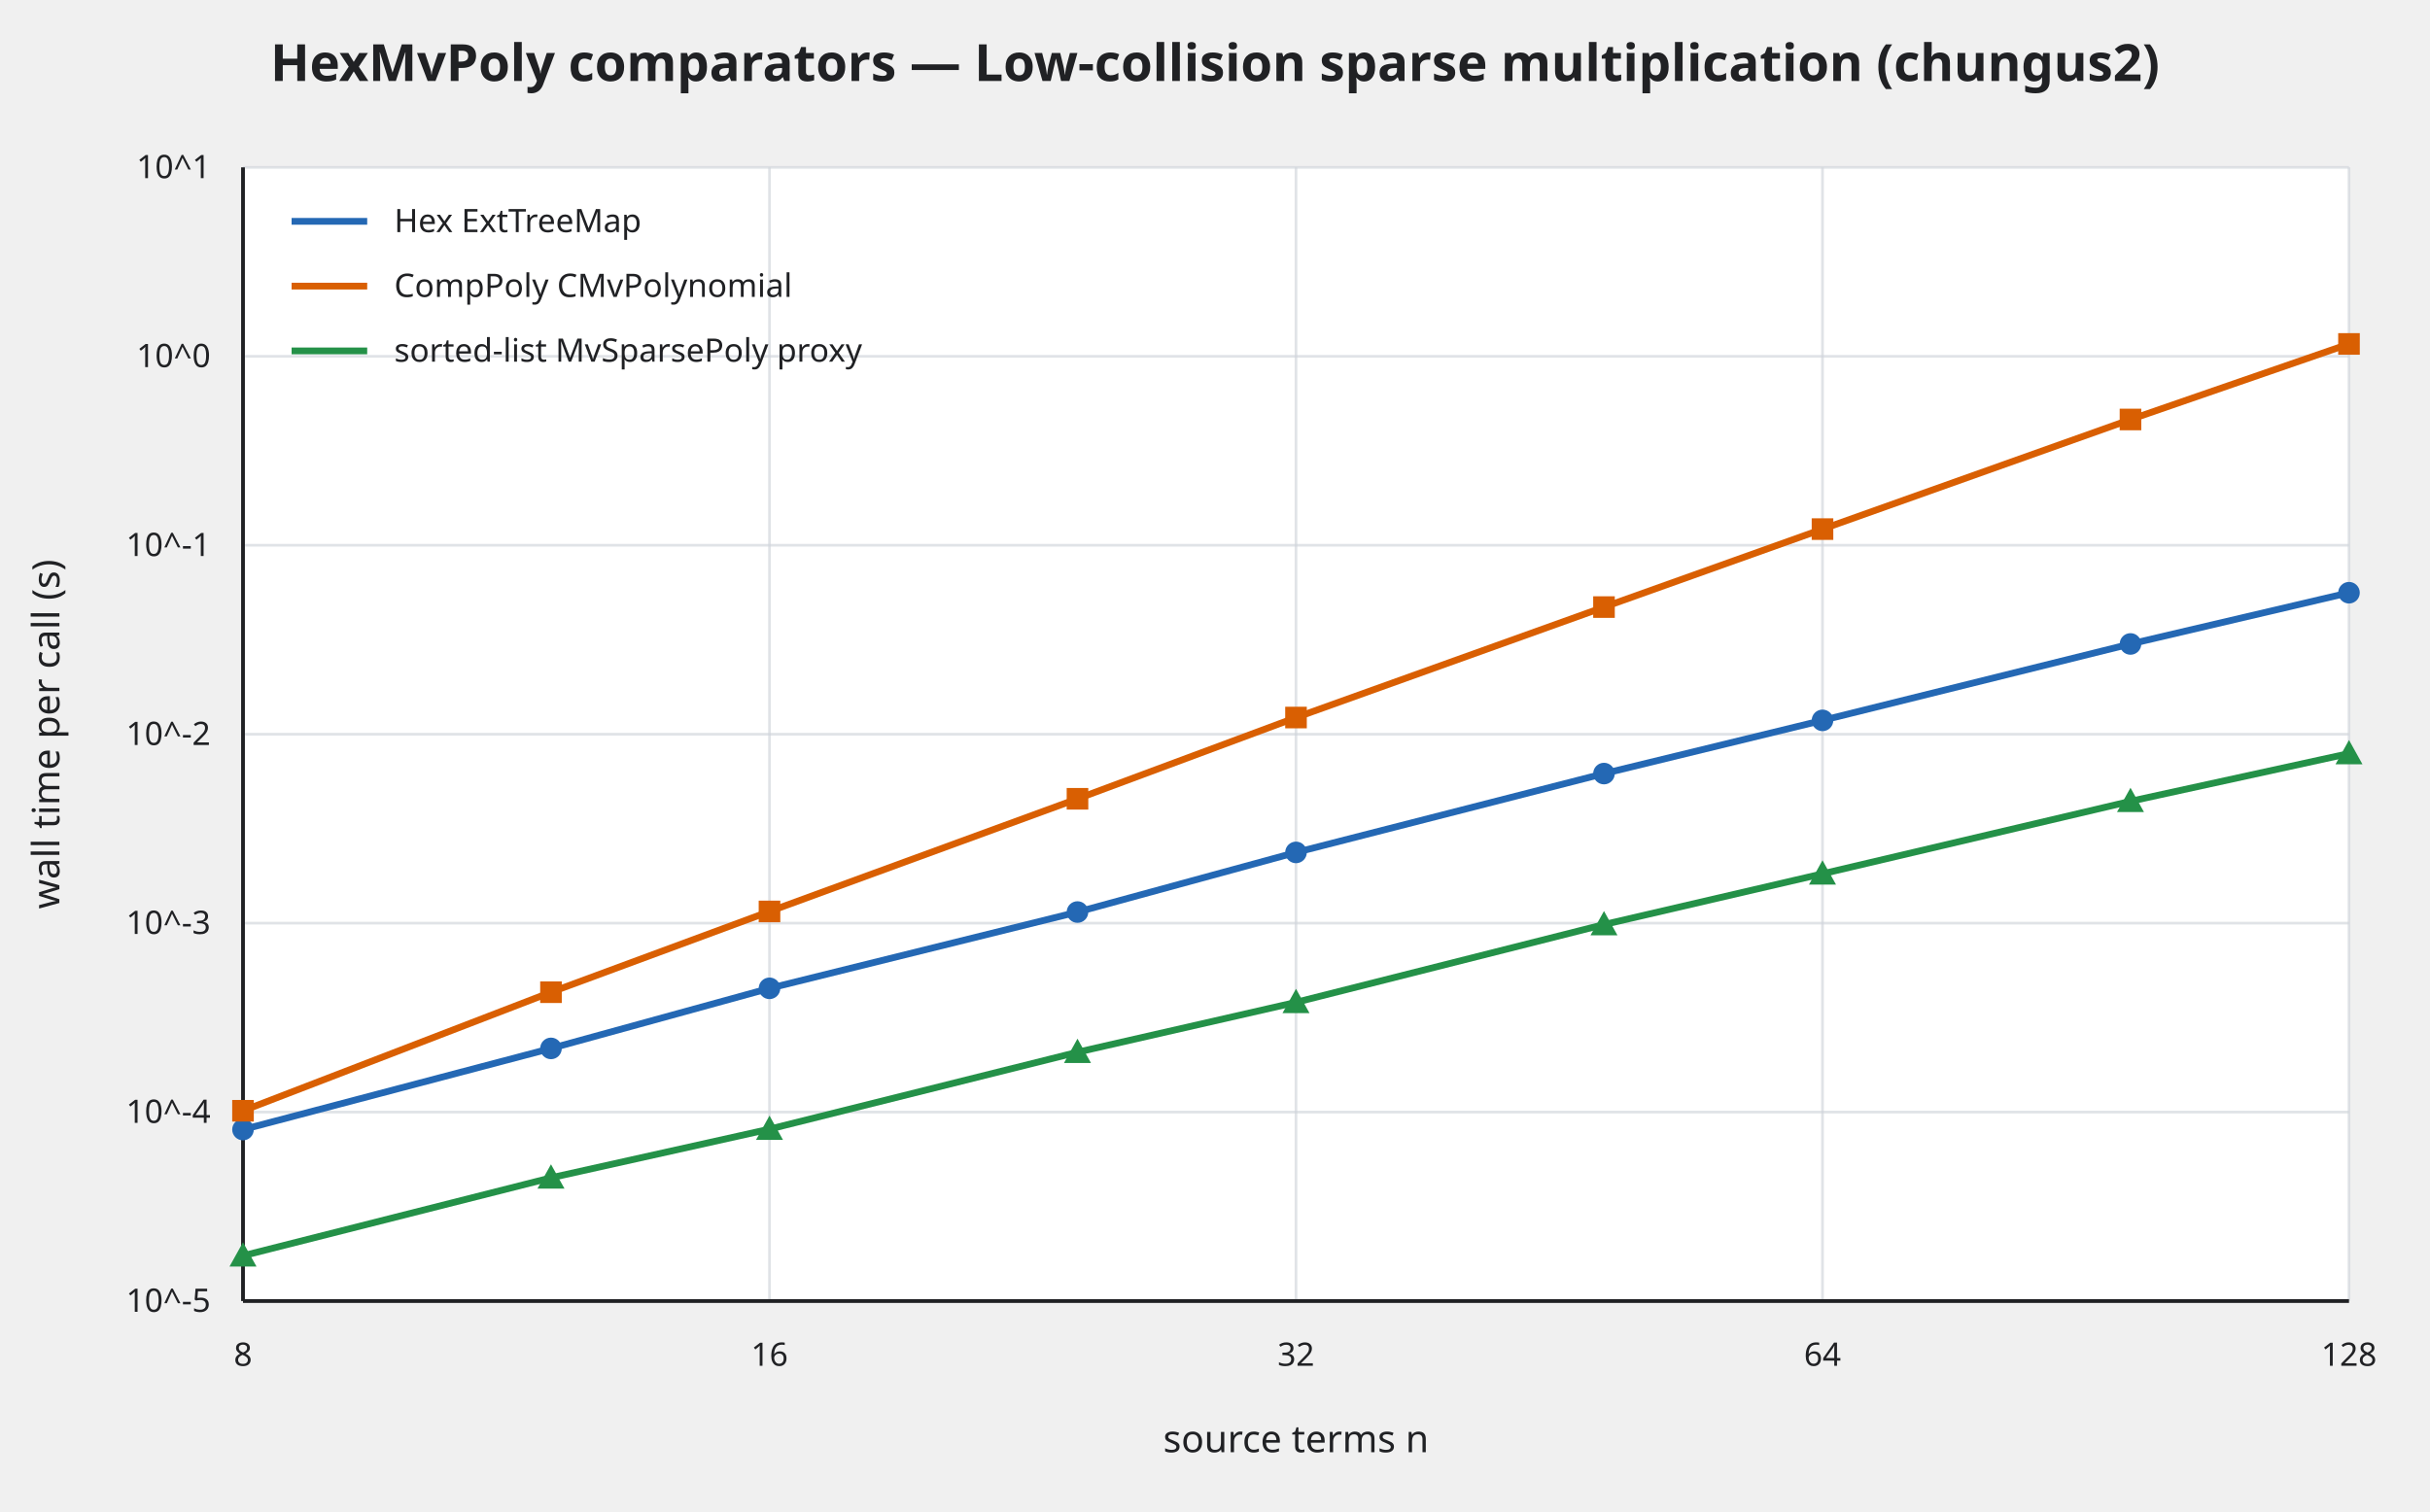
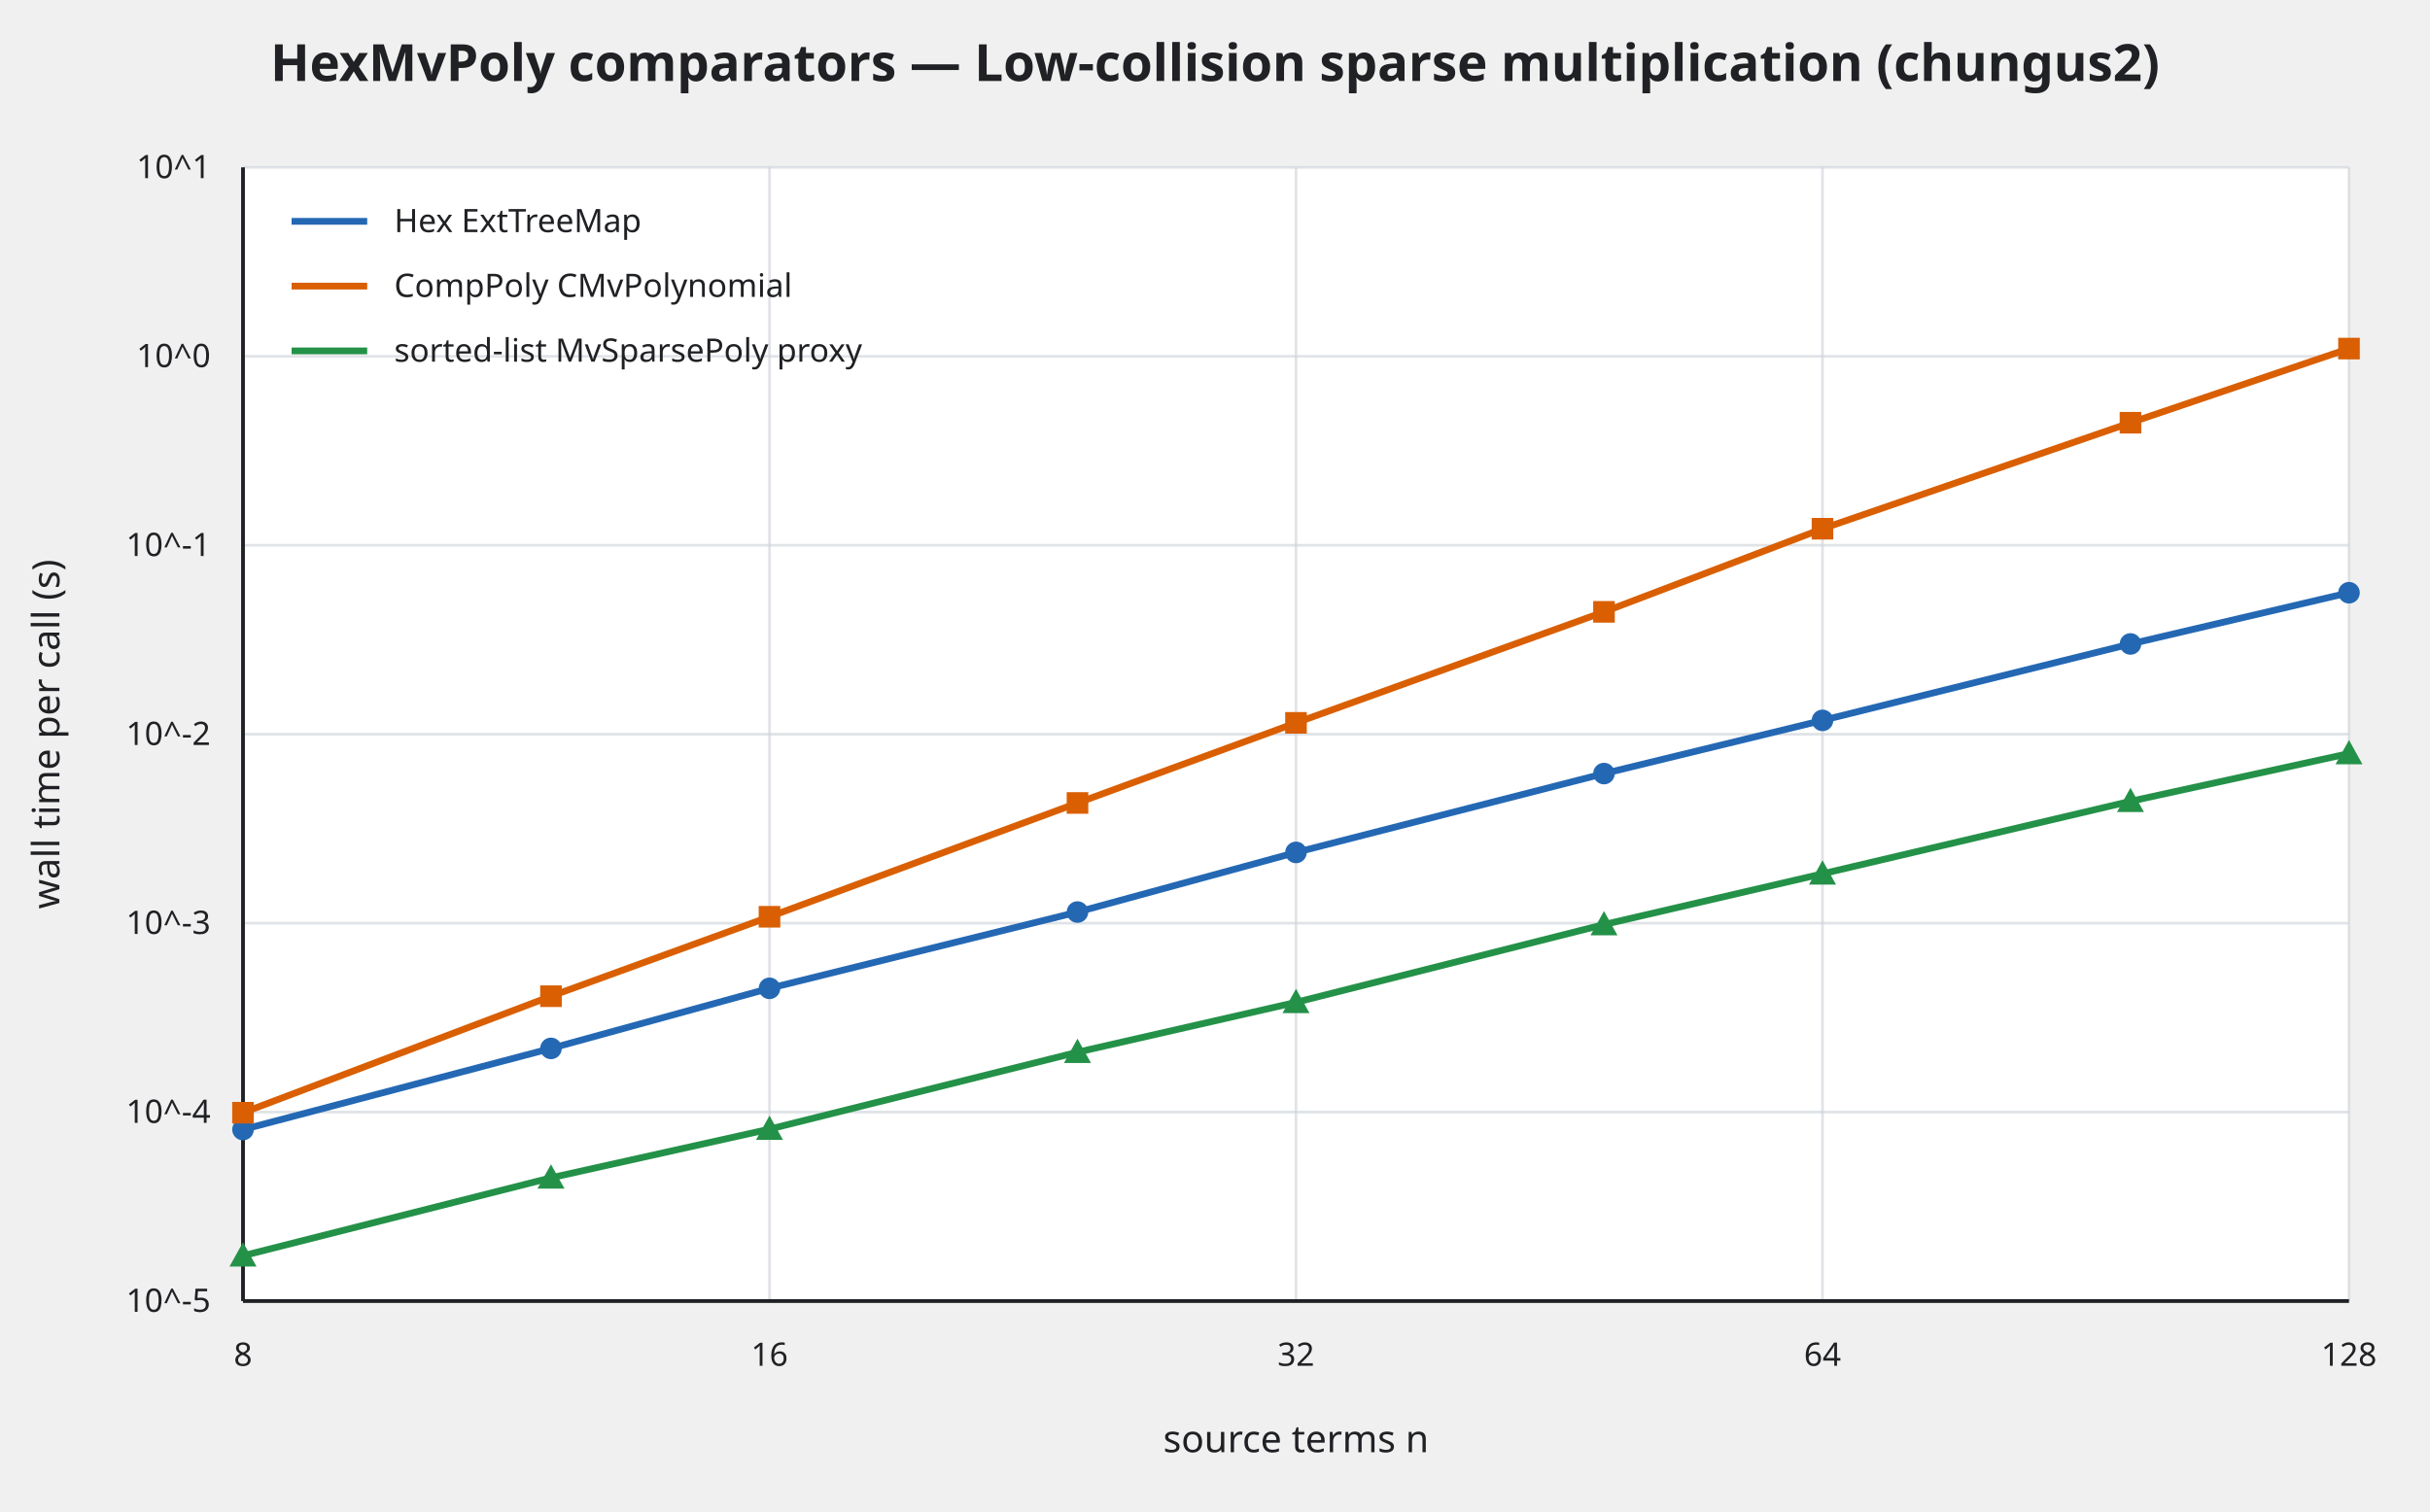
<svg xmlns="http://www.w3.org/2000/svg" width="900" height="560" viewBox="0 0 900 560">
  <style>
text { font-family: sans-serif; fill: #202124; }
.grid { stroke: #cfd4da; stroke-width: 1; opacity: 0.65; }
.axis { stroke: #202124; stroke-width: 1.4; }
.series { fill: none; stroke-width: 2.5; }
</style>
  <text x="450.0" y="30" text-anchor="middle" font-size="19" font-weight="600">HexMvPoly comparators — Low-collision sparse multiplication (chungus2)</text>
  <rect x="90" y="62" width="780" height="420" fill="#ffffff" />
  <line class="grid" x1="90.00" y1="62" x2="90.00" y2="482" />
  <text x="90.00" y="506" text-anchor="middle" font-size="12">8</text>
  <line class="grid" x1="285.00" y1="62" x2="285.00" y2="482" />
  <text x="285.00" y="506" text-anchor="middle" font-size="12">16</text>
  <line class="grid" x1="480.00" y1="62" x2="480.00" y2="482" />
  <text x="480.00" y="506" text-anchor="middle" font-size="12">32</text>
  <line class="grid" x1="675.00" y1="62" x2="675.00" y2="482" />
  <text x="675.00" y="506" text-anchor="middle" font-size="12">64</text>
  <line class="grid" x1="870.00" y1="62" x2="870.00" y2="482" />
  <text x="870.00" y="506" text-anchor="middle" font-size="12">128</text>
  <line class="grid" x1="90" y1="482.00" x2="870" y2="482.00" />
  <text x="78" y="486.00" text-anchor="end" font-size="12">10^-5</text>
  <line class="grid" x1="90" y1="412.00" x2="870" y2="412.00" />
  <text x="78" y="416.00" text-anchor="end" font-size="12">10^-4</text>
  <line class="grid" x1="90" y1="342.00" x2="870" y2="342.00" />
  <text x="78" y="346.00" text-anchor="end" font-size="12">10^-3</text>
  <line class="grid" x1="90" y1="272.00" x2="870" y2="272.00" />
  <text x="78" y="276.00" text-anchor="end" font-size="12">10^-2</text>
  <line class="grid" x1="90" y1="202.00" x2="870" y2="202.00" />
  <text x="78" y="206.00" text-anchor="end" font-size="12">10^-1</text>
  <line class="grid" x1="90" y1="132.00" x2="870" y2="132.00" />
  <text x="78" y="136.00" text-anchor="end" font-size="12">10^0</text>
  <line class="grid" x1="90" y1="62.00" x2="870" y2="62.00" />
  <text x="78" y="66.00" text-anchor="end" font-size="12">10^1</text>
  <line class="axis" x1="90" y1="482" x2="870" y2="482" />
  <line class="axis" x1="90" y1="62" x2="90" y2="482" />
  <text x="480.0" y="538" text-anchor="middle" font-size="14">source terms n</text>
  <text x="22" y="272.0" text-anchor="middle" font-size="14" transform="rotate(-90 22 272.0)">wall time per call (s)</text>
  <polyline class="series" stroke="#2468b4" points="90.00,418.47 204.07,388.41 285.00,366.15 399.07,337.89 480.00,315.80 594.07,286.59 675.00,266.88 789.07,238.57 870.00,219.59" />
  <circle cx="90.00" cy="418.47" r="4" fill="#2468b4" />
  <circle cx="204.07" cy="388.41" r="4" fill="#2468b4" />
  <circle cx="285.00" cy="366.15" r="4" fill="#2468b4" />
  <circle cx="399.07" cy="337.89" r="4" fill="#2468b4" />
  <circle cx="480.00" cy="315.80" r="4" fill="#2468b4" />
  <circle cx="594.07" cy="286.59" r="4" fill="#2468b4" />
  <circle cx="675.00" cy="266.88" r="4" fill="#2468b4" />
  <circle cx="789.07" cy="238.57" r="4" fill="#2468b4" />
  <circle cx="870.00" cy="219.59" r="4" fill="#2468b4" />
  <line x1="108" y1="82" x2="136" y2="82" stroke="#2468b4" stroke-width="2.5" />
  <text x="146" y="86" font-size="12">Hex ExtTreeMap</text>
-   <polyline class="series" stroke="#d95f02" points="90.00,411.51 204.07,367.59 285.00,337.67 399.07,295.93 480.00,265.83 594.07,224.91 675.00,196.02 789.07,155.41 870.00,127.42" />
-   <rect x="86.00" y="407.51" width="8" height="8" fill="#d95f02" />
-   <rect x="200.07" y="363.59" width="8" height="8" fill="#d95f02" />
-   <rect x="281.00" y="333.67" width="8" height="8" fill="#d95f02" />
-   <rect x="395.07" y="291.93" width="8" height="8" fill="#d95f02" />
-   <rect x="476.00" y="261.83" width="8" height="8" fill="#d95f02" />
-   <rect x="590.07" y="220.91" width="8" height="8" fill="#d95f02" />
-   <rect x="671.00" y="192.02" width="8" height="8" fill="#d95f02" />
-   <rect x="785.07" y="151.41" width="8" height="8" fill="#d95f02" />
-   <rect x="866.00" y="123.42" width="8" height="8" fill="#d95f02" />
+   <polyline class="series" stroke="#d95f02" points="90.00,412.23 204.07,369.07 285.00,339.64 399.07,297.48 480.00,267.80 594.07,226.68 675.00,195.88 789.07,156.61 870.00,129.14" />
+   <rect x="86.00" y="408.23" width="8" height="8" fill="#d95f02" />
+   <rect x="200.07" y="365.07" width="8" height="8" fill="#d95f02" />
+   <rect x="281.00" y="335.64" width="8" height="8" fill="#d95f02" />
+   <rect x="395.07" y="293.48" width="8" height="8" fill="#d95f02" />
+   <rect x="476.00" y="263.80" width="8" height="8" fill="#d95f02" />
+   <rect x="590.07" y="222.68" width="8" height="8" fill="#d95f02" />
+   <rect x="671.00" y="191.88" width="8" height="8" fill="#d95f02" />
+   <rect x="785.07" y="152.61" width="8" height="8" fill="#d95f02" />
+   <rect x="866.00" y="125.14" width="8" height="8" fill="#d95f02" />
  <line x1="108" y1="106" x2="136" y2="106" stroke="#d95f02" stroke-width="2.5" />
  <text x="146" y="110" font-size="12">CompPoly CMvPolynomial</text>
  <polyline class="series" stroke="#249148" points="90.00,465.22 204.07,436.34 285.00,418.31 399.07,389.81 480.00,371.33 594.07,342.52 675.00,323.71 789.07,296.85 870.00,279.16" />
  <polygon points="90.00,460.22 85.00,469.22 95.00,469.22" fill="#249148" />
  <polygon points="204.07,431.34 199.07,440.34 209.07,440.34" fill="#249148" />
  <polygon points="285.00,413.31 280.00,422.31 290.00,422.31" fill="#249148" />
  <polygon points="399.07,384.81 394.07,393.81 404.07,393.81" fill="#249148" />
  <polygon points="480.00,366.33 475.00,375.33 485.00,375.33" fill="#249148" />
  <polygon points="594.07,337.52 589.07,346.52 599.07,346.52" fill="#249148" />
  <polygon points="675.00,318.71 670.00,327.71 680.00,327.71" fill="#249148" />
  <polygon points="789.07,291.85 784.07,300.85 794.07,300.85" fill="#249148" />
  <polygon points="870.00,274.16 865.00,283.16 875.00,283.16" fill="#249148" />
  <line x1="108" y1="130" x2="136" y2="130" stroke="#249148" stroke-width="2.5" />
  <text x="146" y="134" font-size="12">sorted-list MvSparsePoly proxy</text>
</svg>
